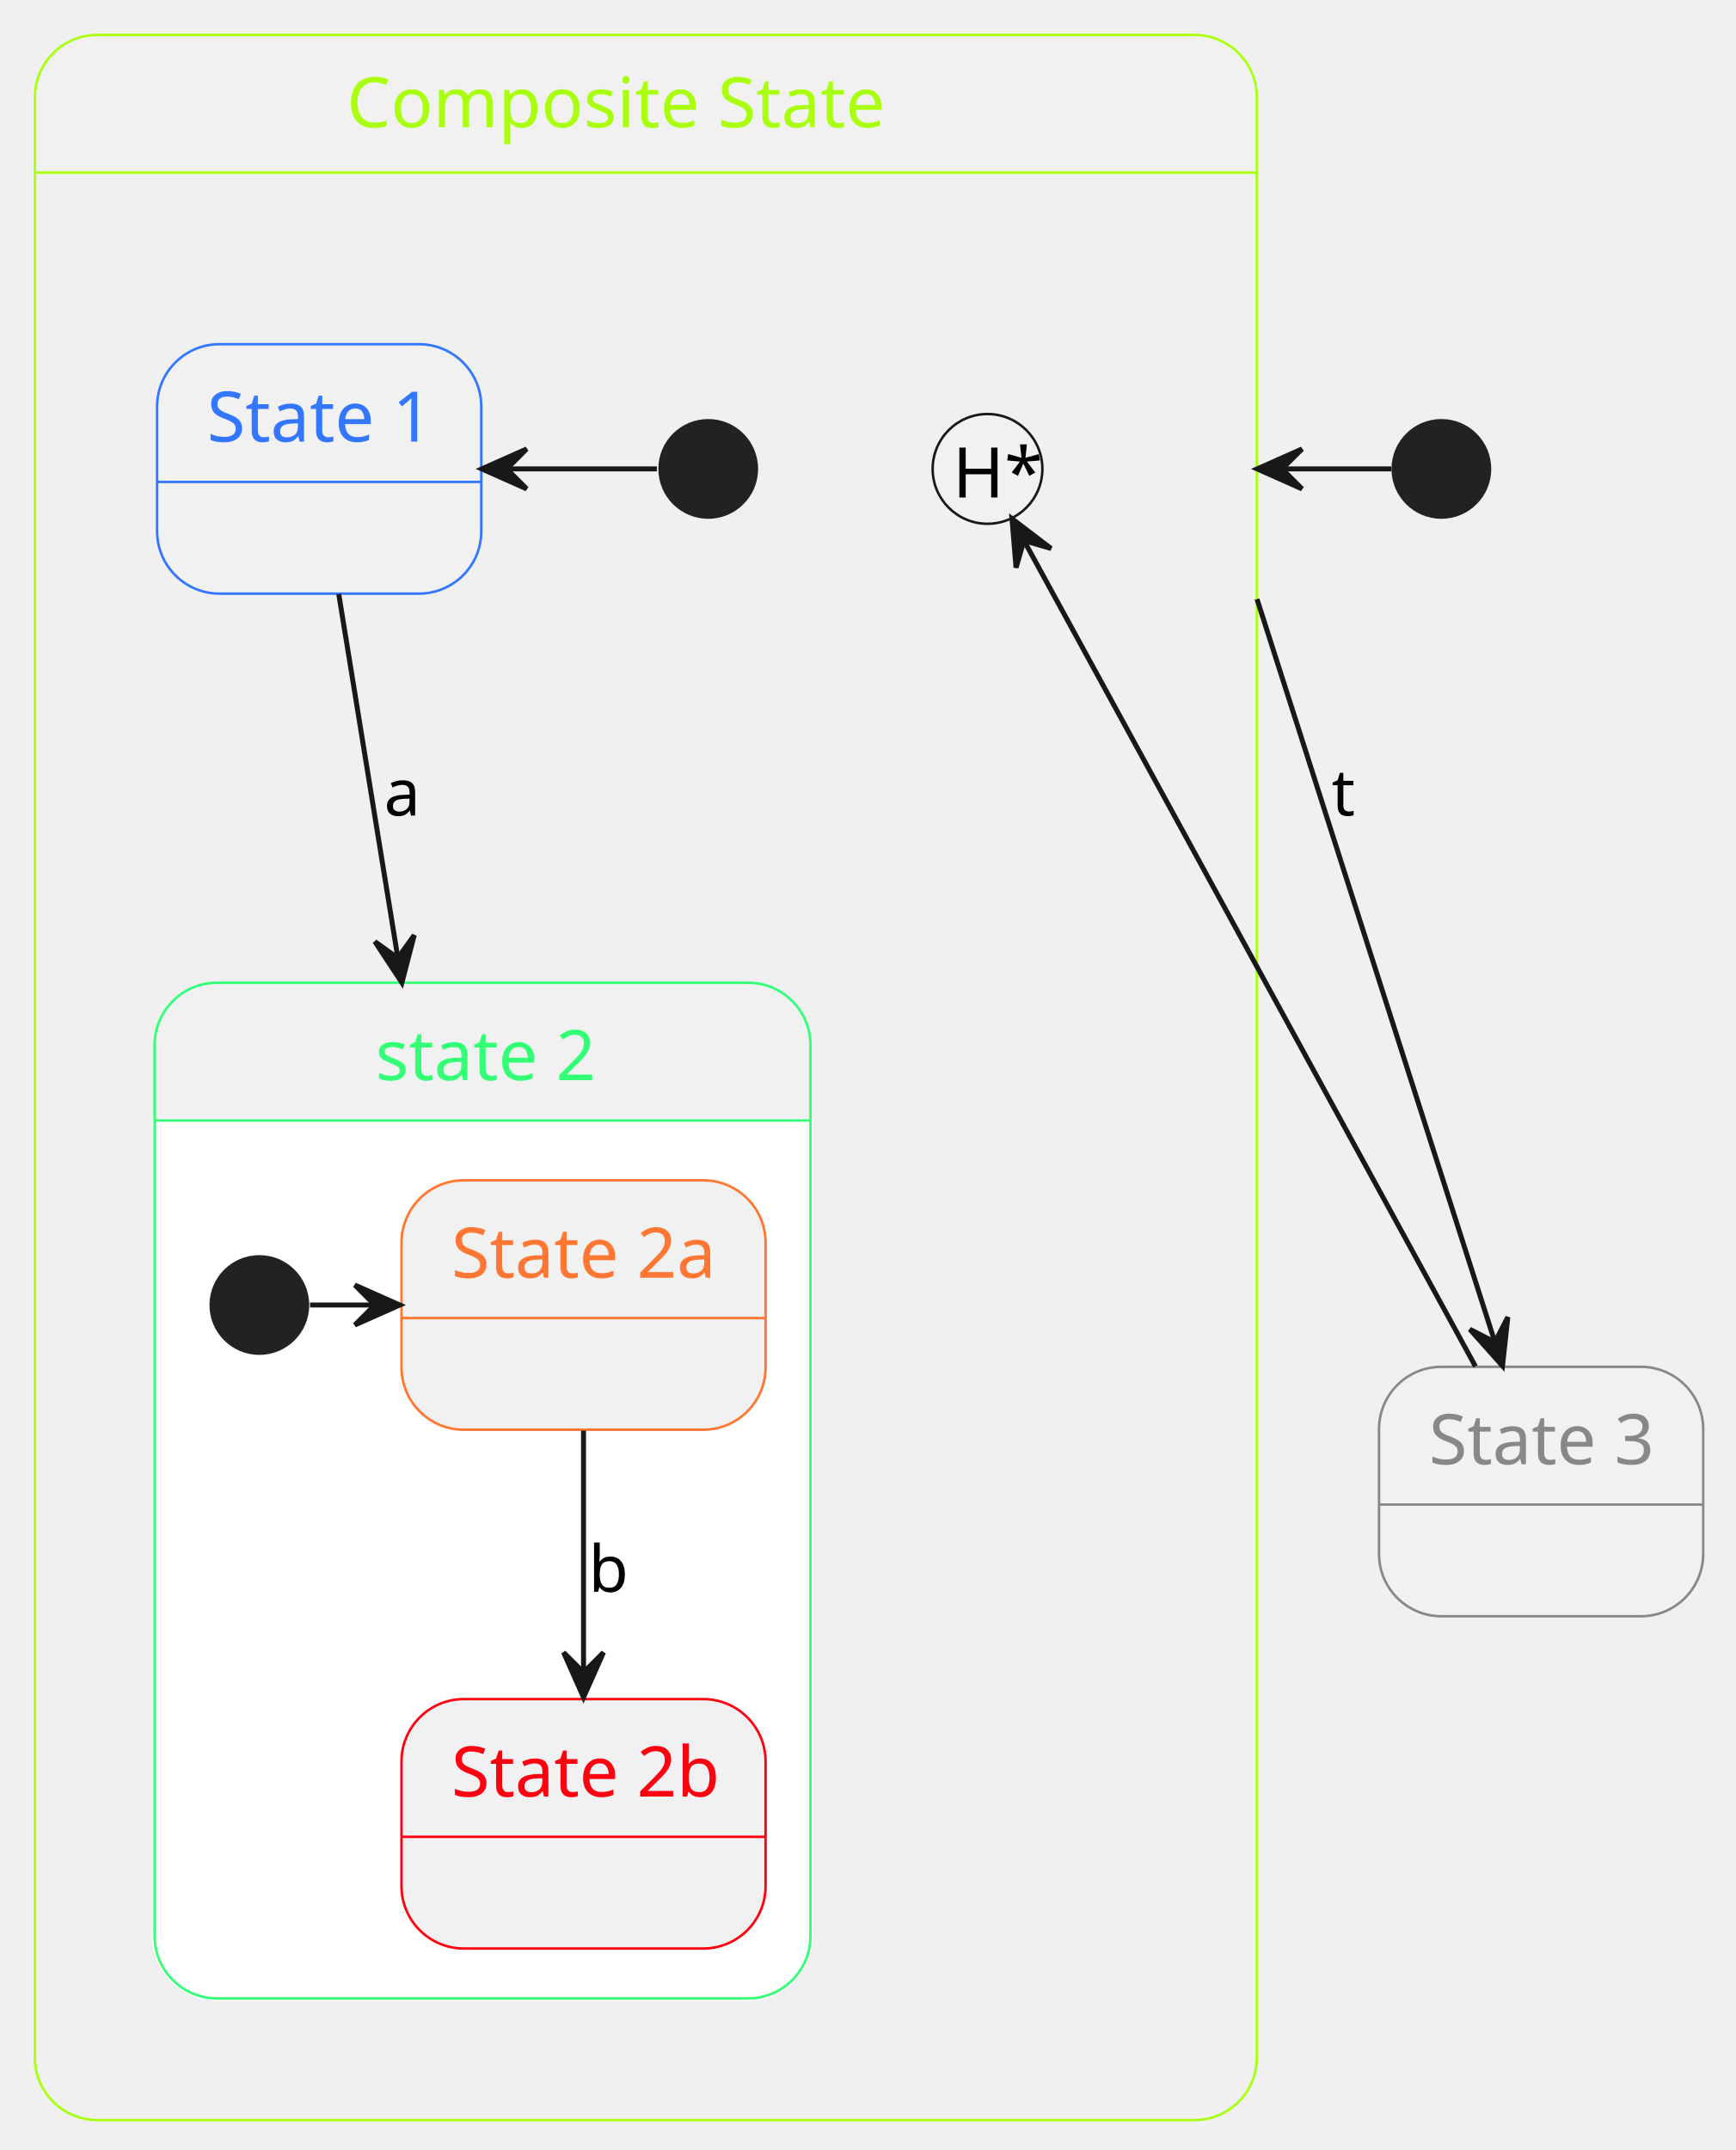
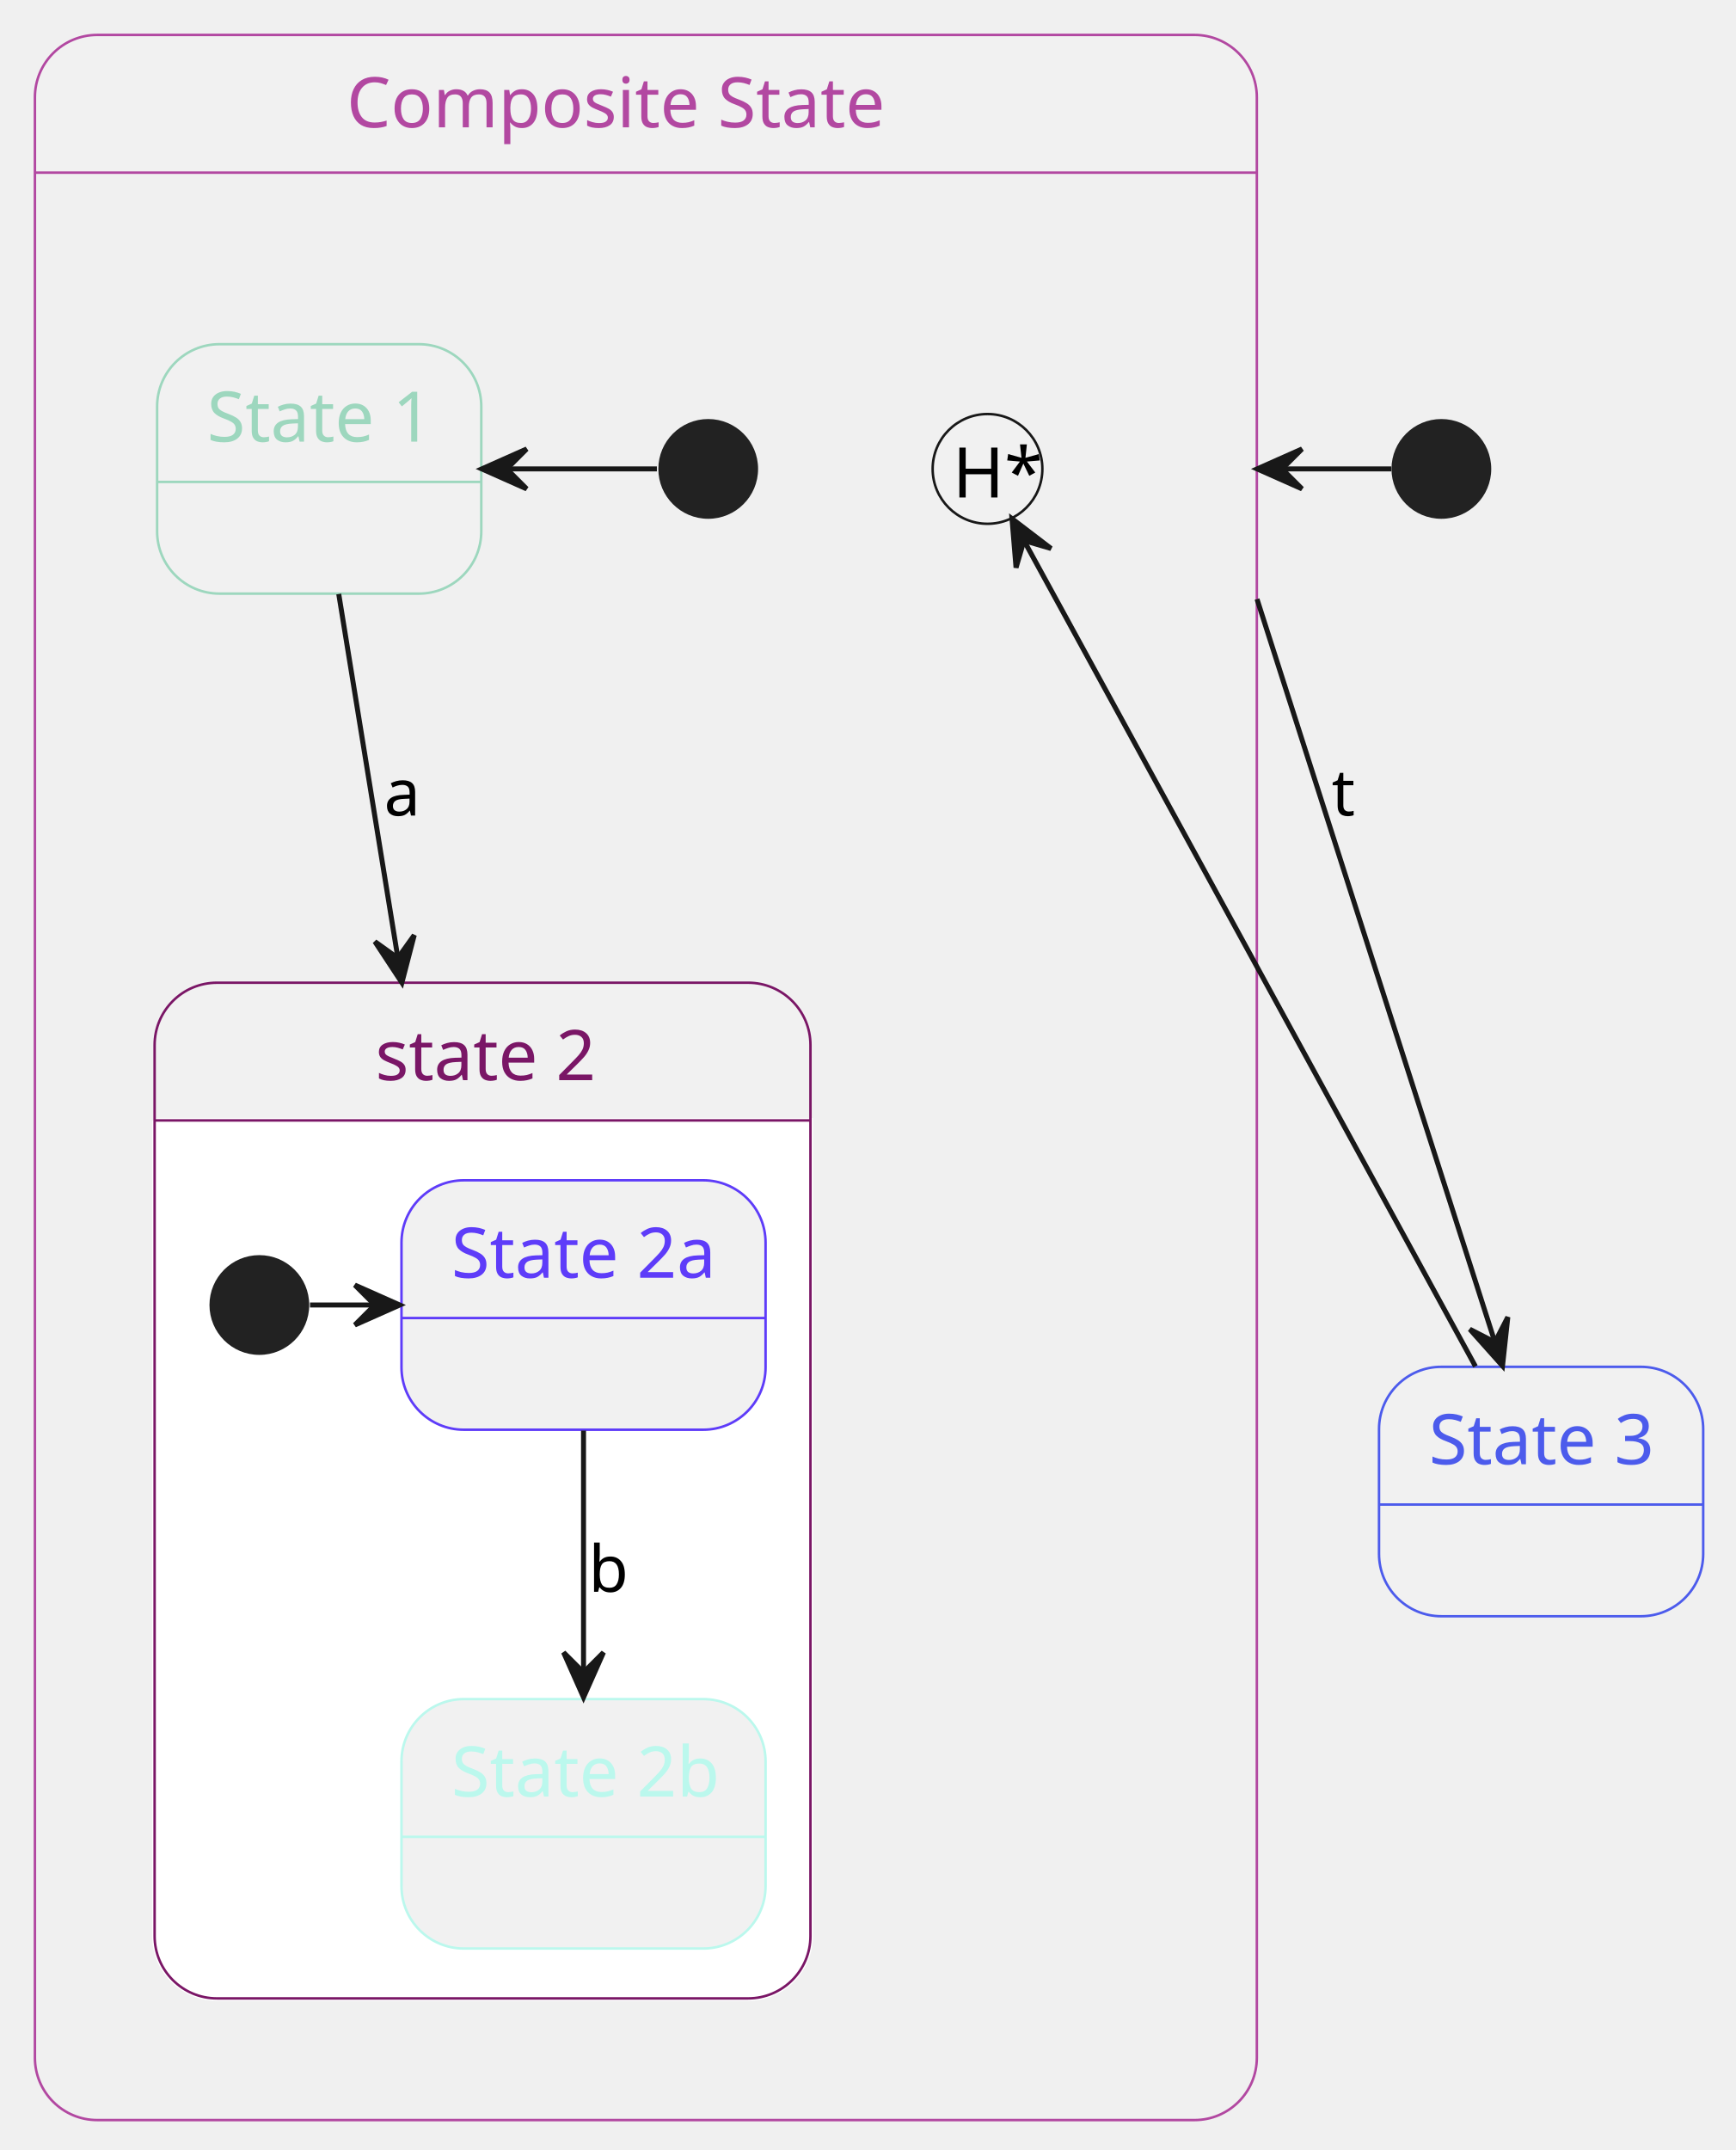
<svg xmlns="http://www.w3.org/2000/svg" contentStyleType="text/css" height="431px" preserveAspectRatio="none" style="width:348px;height:431px;background:#FFFFFF;" version="1.1" viewBox="0 0 348 431" width="348px" zoomAndPan="magnify">
  <defs />
  <g>
    <g id="cluster_N_1">
      <path d="M19.5,7 L239.5,7 A12.5,12.5 0 0 1 252,19.5 L252,34.609 L7,34.609 L7,19.5 A12.5,12.5 0 0 1 19.5,7 " fill="#F1F1F1" style="stroke:#F1F1F1;stroke-width:1.0;" />
-       <rect height="418" rx="12.5" ry="12.5" style="stroke:#AAFF11;stroke-width:0.5;fill:none;" width="245" x="7" y="7" />
-       <line style="stroke:#AAFF11;stroke-width:0.5;fill:none;" x1="7" x2="252" y1="34.609" y2="34.609" />
-       <text fill="#AAFF11" font-family="sans-serif" font-size="14" lengthAdjust="spacing" textLength="104" x="69.5" y="25.533">Composite State</text>
+       <rect height="418" rx="12.5" ry="12.5" style="stroke:#B248A1;stroke-width:0.5;fill:none;" width="245" x="7" y="7" />
+       <line style="stroke:#B248A1;stroke-width:0.5;fill:none;" x1="7" x2="252" y1="34.609" y2="34.609" />
+       <text fill="#B248A1" font-family="sans-serif" font-size="14" lengthAdjust="spacing" textLength="104" x="69.5" y="25.533">Composite State</text>
    </g>
    <g id="N_1.N_1_1">
-       <rect fill="#F1F1F1" height="50" rx="12.5" ry="12.5" style="stroke:#3377FF;stroke-width:0.5;" width="65" x="31.5" y="69" />
-       <line style="stroke:#3377FF;stroke-width:0.5;" x1="31.5" x2="96.5" y1="96.609" y2="96.609" />
-       <text fill="#3377FF" font-family="sans-serif" font-size="14" lengthAdjust="spacing" textLength="45" x="41.5" y="88.533">State 1</text>
+       <rect fill="#F1F1F1" height="50" rx="12.5" ry="12.5" style="stroke:#9DD7BE;stroke-width:0.5;" width="65" x="31.5" y="69" />
+       <line style="stroke:#9DD7BE;stroke-width:0.5;" x1="31.5" x2="96.5" y1="96.609" y2="96.609" />
+       <text fill="#9DD7BE" font-family="sans-serif" font-size="14" lengthAdjust="spacing" textLength="45" x="41.5" y="88.533">State 1</text>
    </g>
    <ellipse cx="142" cy="94" fill="#222222" rx="10" ry="10" style="stroke:none;stroke-width:1.0;" />
    <ellipse cx="198" cy="94" fill="#F1F1F1" rx="11" ry="11" style="stroke:#181818;stroke-width:0.5;" />
    <text fill="#000000" font-family="sans-serif" font-size="14" lengthAdjust="spacing" textLength="14" x="191" y="99.728">H*</text>
    <path d="M43.5,197 L150,197 A12.5,12.5 0 0 1 162.5,209.5 L162.5,224.609 L31,224.609 L31,209.5 A12.5,12.5 0 0 1 43.5,197 " fill="#F1F1F1" style="stroke:#F1F1F1;stroke-width:1.0;" />
    <path d="M31,224.609 L162.5,224.609 L162.5,388.109 A12.5,12.5 0 0 1 150,400.609 L43.5,400.609 A12.5,12.5 0 0 1 31,388.109 L31,224.609 " fill="#FFFFFF" style="stroke:#FFFFFF;stroke-width:1.0;" />
-     <rect height="203.609" rx="12.5" ry="12.5" style="stroke:#33FF77;stroke-width:0.5;fill:none;" width="131.5" x="31" y="197" />
-     <line style="stroke:#33FF77;stroke-width:0.5;fill:none;" x1="31" x2="162.5" y1="224.609" y2="224.609" />
-     <text fill="#33FF77" font-family="sans-serif" font-size="14" lengthAdjust="spacing" textLength="43" x="75.25" y="216.533">state 2</text>
+     <rect height="203.609" rx="12.5" ry="12.5" style="stroke:#7A1666;stroke-width:0.5;fill:none;" width="131.5" x="31" y="197" />
+     <line style="stroke:#7A1666;stroke-width:0.5;fill:none;" x1="31" x2="162.5" y1="224.609" y2="224.609" />
+     <text fill="#7A1666" font-family="sans-serif" font-size="14" lengthAdjust="spacing" textLength="43" x="75.25" y="216.533">state 2</text>
    <g id="N_1.N_1_2.N_1_2_1">
-       <rect fill="#F1F1F1" height="50" rx="12.5" ry="12.5" style="stroke:#FF7733;stroke-width:0.5;" width="73" x="80.5" y="236.609" />
-       <line style="stroke:#FF7733;stroke-width:0.5;" x1="80.5" x2="153.5" y1="264.219" y2="264.219" />
-       <text fill="#FF7733" font-family="sans-serif" font-size="14" lengthAdjust="spacing" textLength="53" x="90.5" y="256.143">State 2a</text>
+       <rect fill="#F1F1F1" height="50" rx="12.5" ry="12.5" style="stroke:#5E3CF9;stroke-width:0.5;" width="73" x="80.5" y="236.609" />
+       <line style="stroke:#5E3CF9;stroke-width:0.5;" x1="80.5" x2="153.5" y1="264.219" y2="264.219" />
+       <text fill="#5E3CF9" font-family="sans-serif" font-size="14" lengthAdjust="spacing" textLength="53" x="90.5" y="256.143">State 2a</text>
    </g>
    <g id="N_1.N_1_2.N_1_2_2">
-       <rect fill="#F1F1F1" height="50" rx="12.5" ry="12.5" style="stroke:#FF0011;stroke-width:0.5;" width="73" x="80.5" y="340.609" />
-       <line style="stroke:#FF0011;stroke-width:0.5;" x1="80.5" x2="153.5" y1="368.219" y2="368.219" />
-       <text fill="#FF0011" font-family="sans-serif" font-size="14" lengthAdjust="spacing" textLength="53" x="90.5" y="360.143">State 2b</text>
+       <rect fill="#F1F1F1" height="50" rx="12.5" ry="12.5" style="stroke:#BBF8ED;stroke-width:0.5;" width="73" x="80.5" y="340.609" />
+       <line style="stroke:#BBF8ED;stroke-width:0.5;" x1="80.5" x2="153.5" y1="368.219" y2="368.219" />
+       <text fill="#BBF8ED" font-family="sans-serif" font-size="14" lengthAdjust="spacing" textLength="53" x="90.5" y="360.143">State 2b</text>
    </g>
    <ellipse cx="52" cy="261.609" fill="#222222" rx="10" ry="10" style="stroke:none;stroke-width:1.0;" />
    <g id="link_*start*N_1_2_N_1_2_1">
      <path d="M62.16,261.609 C66.47,261.609 70.78,261.609 75.09,261.609 " fill="none" id="*start*N_1_2-to-N_1_2_1" style="stroke:#181818;stroke-width:1.0;" />
      <polygon fill="#181818" points="80.15,261.609,71.15,257.609,75.15,261.609,71.15,265.609,80.15,261.609" style="stroke:#181818;stroke-width:1.0;" />
    </g>
    <g id="link_N_1_2_1_N_1_2_2">
      <path d="M117,286.779 C117,301.279 117,319.829 117,335.179 " fill="none" id="N_1_2_1-to-N_1_2_2" style="stroke:#181818;stroke-width:1.0;" />
      <polygon fill="#181818" points="117,340.259,121,331.259,117,335.259,113,331.259,117,340.259" style="stroke:#181818;stroke-width:1.0;" />
      <text fill="#000000" font-family="sans-serif" font-size="13" lengthAdjust="spacing" textLength="7" x="118" y="319.104">b</text>
    </g>
    <g id="N_2">
-       <rect fill="#F1F1F1" height="50" rx="12.5" ry="12.5" style="stroke:#888888;stroke-width:0.5;" width="65" x="276.5" y="274" />
-       <line style="stroke:#888888;stroke-width:0.5;" x1="276.5" x2="341.5" y1="301.609" y2="301.609" />
-       <text fill="#888888" font-family="sans-serif" font-size="14" lengthAdjust="spacing" textLength="45" x="286.5" y="293.533">State 3</text>
+       <rect fill="#F1F1F1" height="50" rx="12.5" ry="12.5" style="stroke:#4C5BEC;stroke-width:0.5;" width="65" x="276.5" y="274" />
+       <line style="stroke:#4C5BEC;stroke-width:0.5;" x1="276.5" x2="341.5" y1="301.609" y2="301.609" />
+       <text fill="#4C5BEC" font-family="sans-serif" font-size="14" lengthAdjust="spacing" textLength="45" x="286.5" y="293.533">State 3</text>
    </g>
    <ellipse cx="289" cy="94" fill="#222222" rx="10" ry="10" style="stroke:none;stroke-width:1.0;" />
    <g id="link_*start*N_1_N_1_1">
      <path d="M131.71,94 C121.75,94 111.78,94 101.81,94 " fill="none" id="*start*N_1-to-N_1_1" style="stroke:#181818;stroke-width:1.0;" />
      <polygon fill="#181818" points="96.6,94,105.6,98,101.6,94,105.6,90,96.6,94" style="stroke:#181818;stroke-width:1.0;" />
    </g>
    <g id="link_N_1_1_N_1_2">
      <path d="M67.92,119.08 C70.92,137.57 75.3,164.5 79.75,191.88 " fill="none" id="N_1_1-to-N_1_2" style="stroke:#181818;stroke-width:1.0;" />
      <polygon fill="#181818" points="80.58,196.99,83.059,187.458,79.765,192.057,75.166,188.762,80.58,196.99" style="stroke:#181818;stroke-width:1.0;" />
      <text fill="#000000" font-family="sans-serif" font-size="13" lengthAdjust="spacing" textLength="7" x="77" y="163.495">a</text>
    </g>
    <g id="link_*start_N_1">
      <path d="M278.96,94 C273.25,94 267.54,94 261.83,94 C258.975,94 256.12,94 253.265,94 C252.908,94 252.551,94 252.194,94 C252.15,94 252.105,94 252.06,94 " fill="none" id="*start-to-N_1" style="stroke:#181818;stroke-width:1.0;" />
      <polygon fill="#181818" points="252.06,94,261.06,98,257.06,94,261.06,90,252.06,94" style="stroke:#181818;stroke-width:1.0;" />
    </g>
    <g id="link_N_1_N_2">
      <path d="M252.038,120.101 C252.168,120.507 252.299,120.917 252.431,121.331 C252.961,122.985 253.51,124.7 254.077,126.471 C255.211,130.012 256.416,133.776 257.678,137.72 C260.204,145.607 262.961,154.218 265.844,163.221 C277.375,199.235 290.92,241.535 299.72,269.01 " fill="none" id="N_1-to-N_2" style="stroke:#181818;stroke-width:1.0;" />
      <polygon fill="#181818" points="301.26,273.82,302.324,264.029,299.735,269.058,294.705,266.469,301.26,273.82" style="stroke:#181818;stroke-width:1.0;" />
      <text fill="#000000" font-family="sans-serif" font-size="13" lengthAdjust="spacing" textLength="4" x="267" y="163.495">t</text>
    </g>
    <g id="link_N_2_*deephistory*N_1">
      <path d="M295.83,273.91 C272.34,230.95 223.93,142.42 205.42,108.57 " fill="none" id="N_2-to-*deephistory*N_1" style="stroke:#181818;stroke-width:1.0;" />
      <polygon fill="#181818" points="202.91,103.98,203.721,113.795,205.31,108.366,210.739,109.955,202.91,103.98" style="stroke:#181818;stroke-width:1.0;" />
    </g>
  </g>
</svg>
